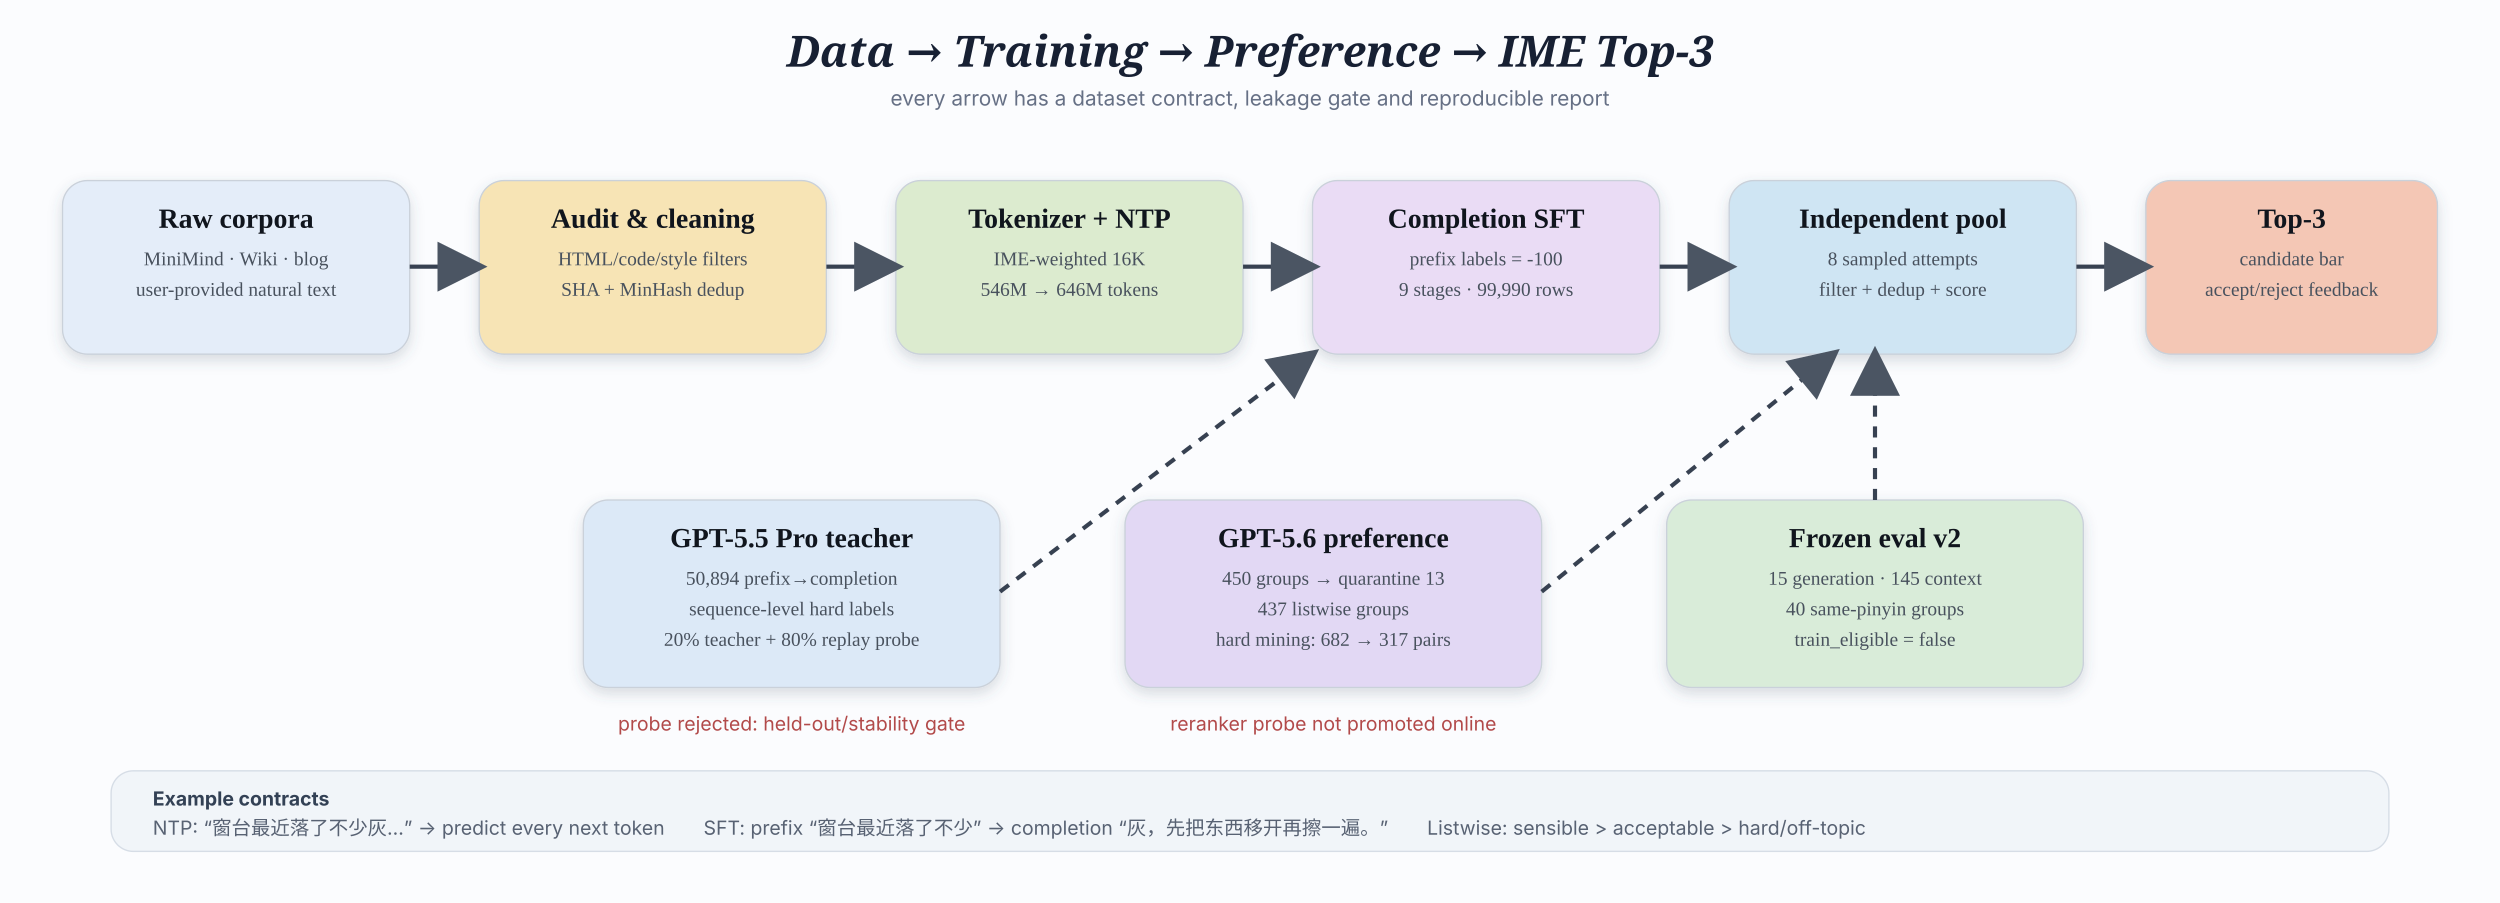
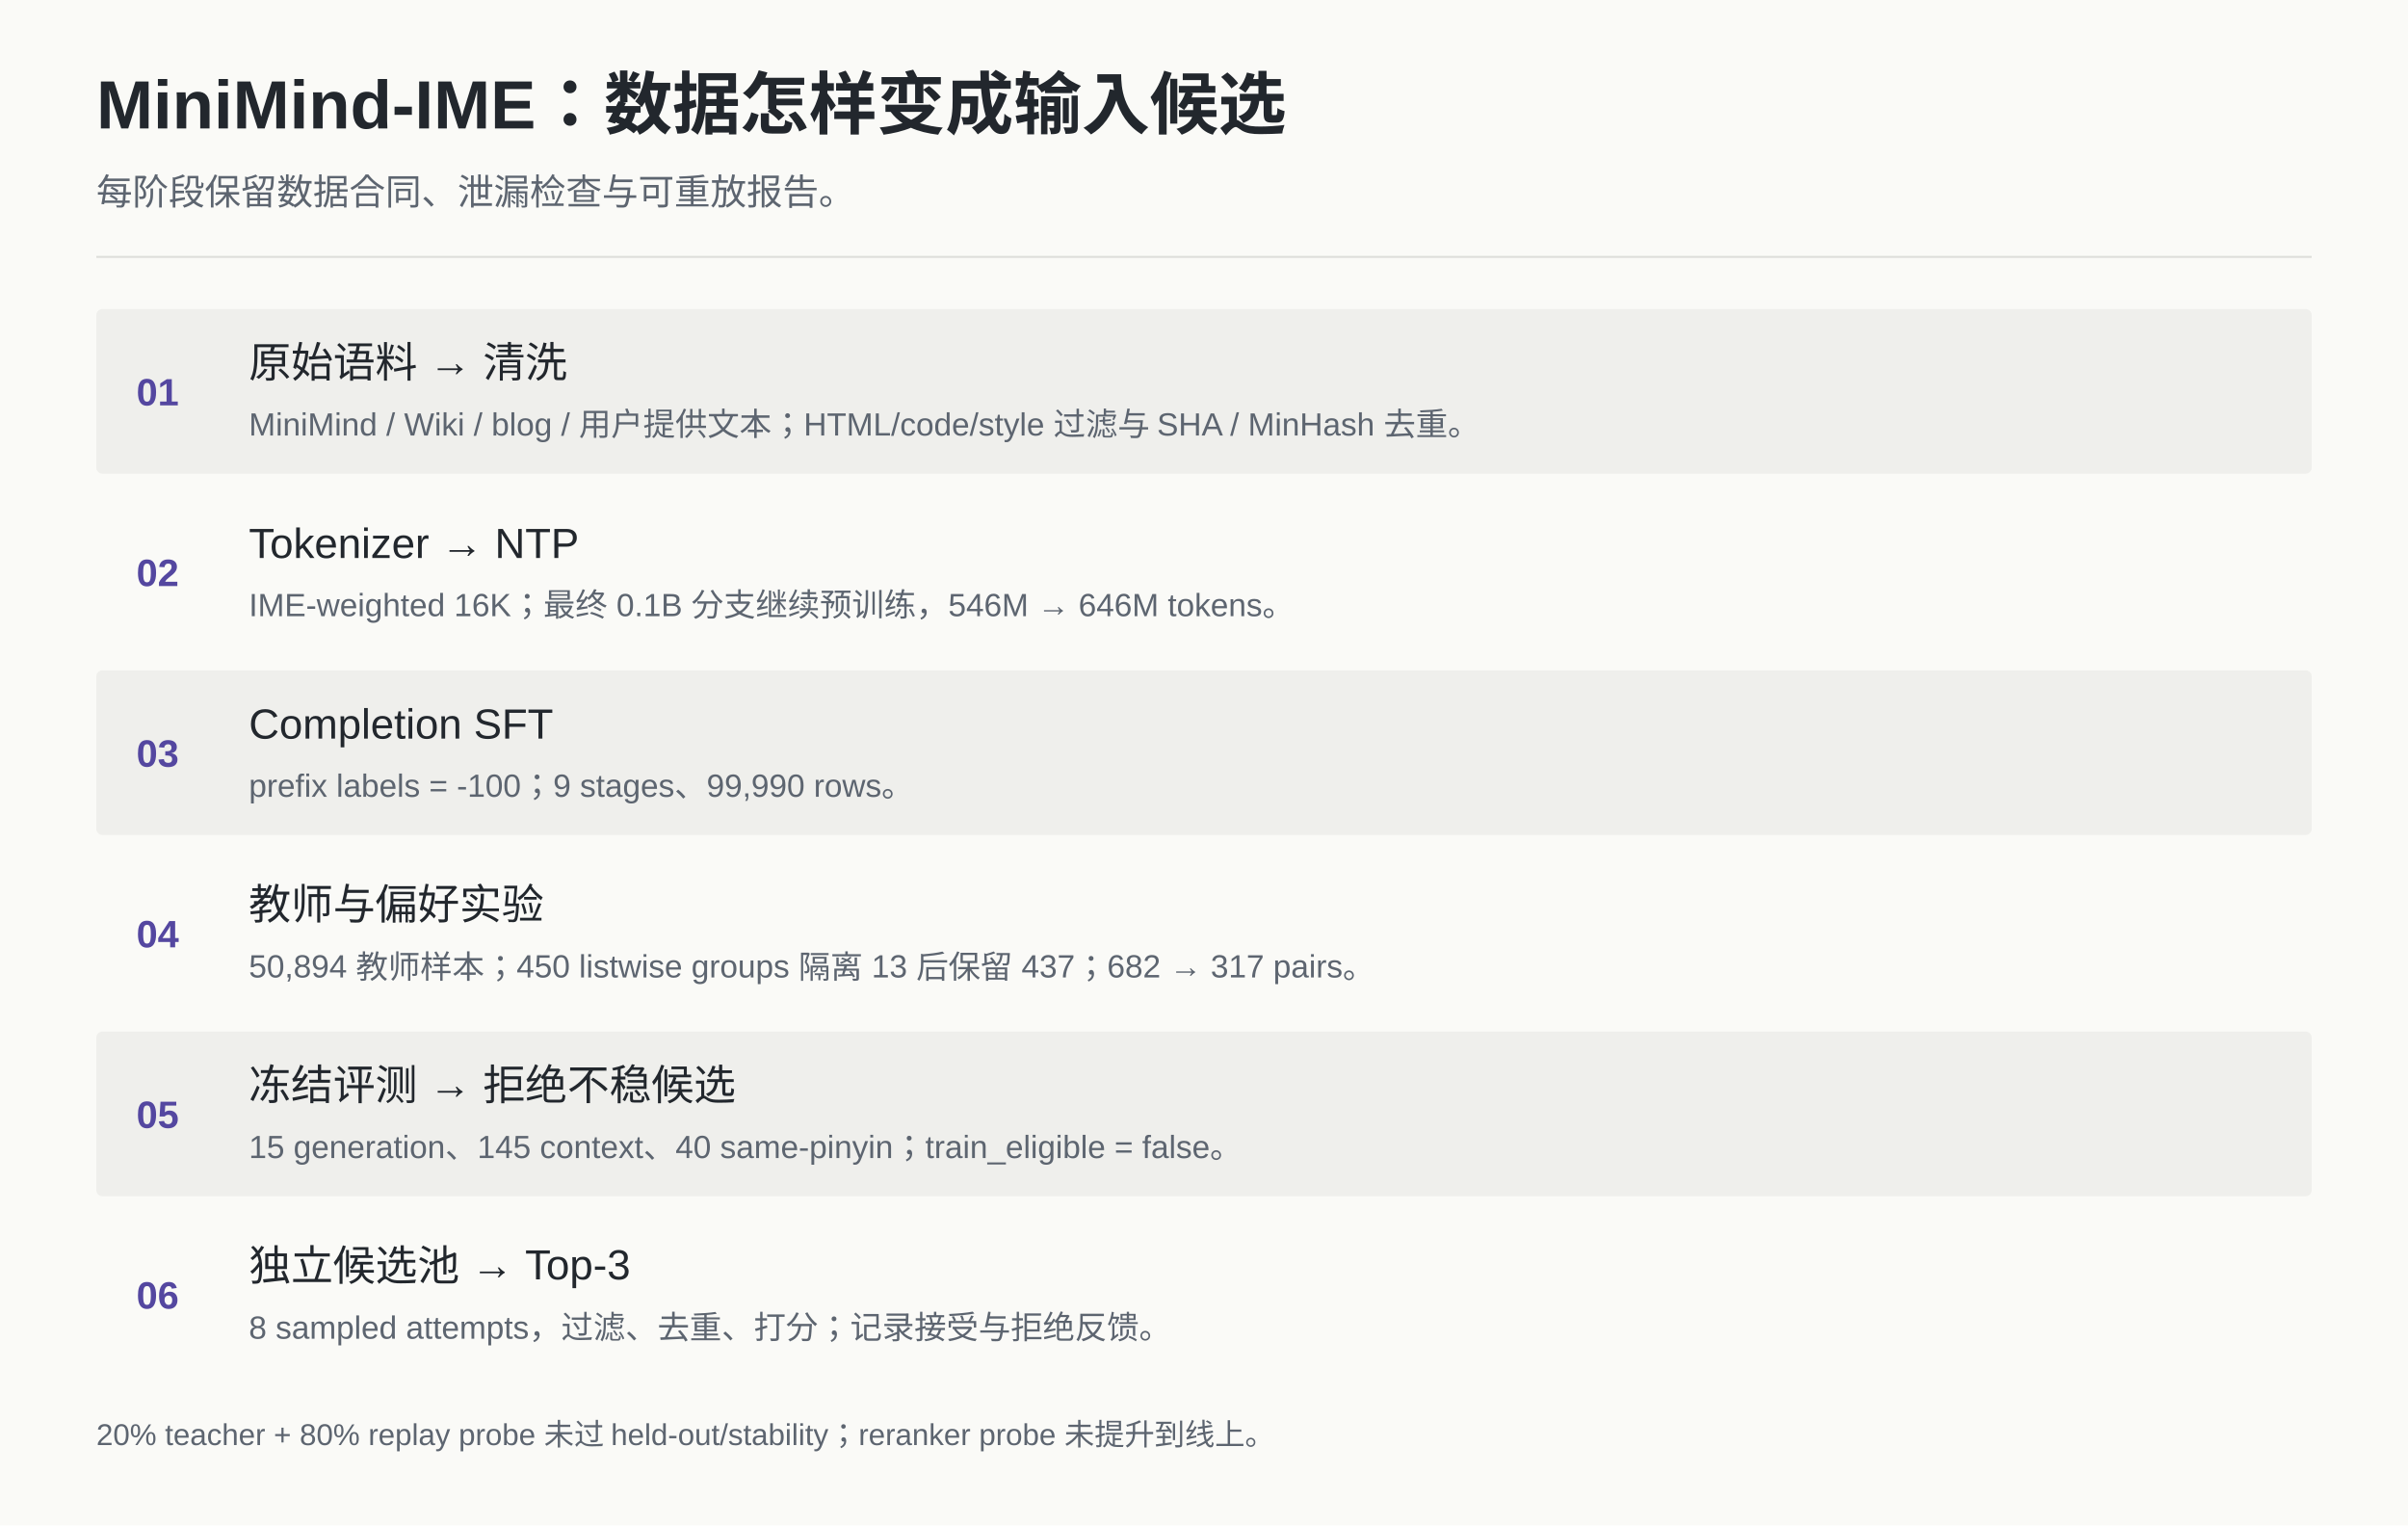
- <svg xmlns="http://www.w3.org/2000/svg" width="1800" height="650" viewBox="0 0 1800 650">
-   <defs>
-     <filter id="shadow" x="-20%" y="-20%" width="140%" height="150%">
-       <feDropShadow dx="0" dy="4" stdDeviation="5" flood-color="#475569" flood-opacity="0.20" />
-     </filter>
-     <marker id="arrow" markerWidth="12" markerHeight="12" refX="10" refY="6" orient="auto">
-       <path d="M0,0 L12,6 L0,12 z" fill="#4b5563" />
-     </marker>
-   </defs>
-   <rect width="1800" height="650" fill="#fbfcfe" />
-   <text x="900" y="48" text-anchor="middle" font-family="Georgia,serif" font-style="italic" font-size="31" font-weight="700" fill="#172033">Data → Training → Preference → IME Top-3</text>
-   <text x="900" y="76" text-anchor="middle" font-family="Inter,Arial" font-size="15" fill="#667085">every arrow has a dataset contract, leakage gate and reproducible report</text>
-   <g filter="url(#shadow)">
-     <rect x="45" y="130" width="250" height="125" rx="18" fill="#e4edf9" stroke="#cad1da" />
-   </g>
-   <text x="170.0" y="164" text-anchor="middle" font-size="20" font-weight="700" fill="#10151d">Raw corpora</text>
-   <text x="170.0" y="191" text-anchor="middle" font-size="14" fill="#48515d">MiniMind · Wiki · blog</text>
-   <text x="170.0" y="213" text-anchor="middle" font-size="14" fill="#48515d">user-provided natural text</text>
-   <g filter="url(#shadow)">
-     <rect x="345" y="130" width="250" height="125" rx="18" fill="#f7e4b5" stroke="#cad1da" />
-   </g>
-   <text x="470.0" y="164" text-anchor="middle" font-size="20" font-weight="700" fill="#10151d">Audit &amp; cleaning</text>
-   <text x="470.0" y="191" text-anchor="middle" font-size="14" fill="#48515d">HTML/code/style filters</text>
-   <text x="470.0" y="213" text-anchor="middle" font-size="14" fill="#48515d">SHA + MinHash dedup</text>
-   <g filter="url(#shadow)">
-     <rect x="645" y="130" width="250" height="125" rx="18" fill="#dcebcf" stroke="#cad1da" />
-   </g>
-   <text x="770.0" y="164" text-anchor="middle" font-size="20" font-weight="700" fill="#10151d">Tokenizer + NTP</text>
-   <text x="770.0" y="191" text-anchor="middle" font-size="14" fill="#48515d">IME-weighted 16K</text>
-   <text x="770.0" y="213" text-anchor="middle" font-size="14" fill="#48515d">546M → 646M tokens</text>
-   <g filter="url(#shadow)">
-     <rect x="945" y="130" width="250" height="125" rx="18" fill="#eadcf5" stroke="#cad1da" />
-   </g>
-   <text x="1070.0" y="164" text-anchor="middle" font-size="20" font-weight="700" fill="#10151d">Completion SFT</text>
-   <text x="1070.0" y="191" text-anchor="middle" font-size="14" fill="#48515d">prefix labels = -100</text>
-   <text x="1070.0" y="213" text-anchor="middle" font-size="14" fill="#48515d">9 stages · 99,990 rows</text>
-   <g filter="url(#shadow)">
-     <rect x="1245" y="130" width="250" height="125" rx="18" fill="#cfe5f3" stroke="#cad1da" />
-   </g>
-   <text x="1370.0" y="164" text-anchor="middle" font-size="20" font-weight="700" fill="#10151d">Independent pool</text>
-   <text x="1370.0" y="191" text-anchor="middle" font-size="14" fill="#48515d">8 sampled attempts</text>
-   <text x="1370.0" y="213" text-anchor="middle" font-size="14" fill="#48515d">filter + dedup + score</text>
-   <g filter="url(#shadow)">
-     <rect x="1545" y="130" width="210" height="125" rx="18" fill="#f4c7b5" stroke="#cad1da" />
-   </g>
-   <text x="1650.0" y="164" text-anchor="middle" font-size="20" font-weight="700" fill="#10151d">Top-3</text>
-   <text x="1650.0" y="191" text-anchor="middle" font-size="14" fill="#48515d">candidate bar</text>
-   <text x="1650.0" y="213" text-anchor="middle" font-size="14" fill="#48515d">accept/reject feedback</text>
-   <path d="M295,192 L345,192" fill="none" stroke="#374151" stroke-width="3" marker-end="url(#arrow)" />
-   <path d="M595,192 L645,192" fill="none" stroke="#374151" stroke-width="3" marker-end="url(#arrow)" />
-   <path d="M895,192 L945,192" fill="none" stroke="#374151" stroke-width="3" marker-end="url(#arrow)" />
-   <path d="M1195,192 L1245,192" fill="none" stroke="#374151" stroke-width="3" marker-end="url(#arrow)" />
-   <path d="M1495,192 L1545,192" fill="none" stroke="#374151" stroke-width="3" marker-end="url(#arrow)" />
-   <g filter="url(#shadow)">
-     <rect x="420" y="360" width="300" height="135" rx="18" fill="#dce9f7" stroke="#cad1da" />
-   </g>
-   <text x="570.0" y="394" text-anchor="middle" font-size="20" font-weight="700" fill="#10151d">GPT-5.5 Pro teacher</text>
-   <text x="570.0" y="421" text-anchor="middle" font-size="14" fill="#48515d">50,894 prefix→completion</text>
-   <text x="570.0" y="443" text-anchor="middle" font-size="14" fill="#48515d">sequence-level hard labels</text>
-   <text x="570.0" y="465" text-anchor="middle" font-size="14" fill="#48515d">20% teacher + 80% replay probe</text>
-   <g filter="url(#shadow)">
-     <rect x="810" y="360" width="300" height="135" rx="18" fill="#e2d8f4" stroke="#cad1da" />
-   </g>
-   <text x="960.0" y="394" text-anchor="middle" font-size="20" font-weight="700" fill="#10151d">GPT-5.6 preference</text>
-   <text x="960.0" y="421" text-anchor="middle" font-size="14" fill="#48515d">450 groups → quarantine 13</text>
-   <text x="960.0" y="443" text-anchor="middle" font-size="14" fill="#48515d">437 listwise groups</text>
-   <text x="960.0" y="465" text-anchor="middle" font-size="14" fill="#48515d">hard mining: 682 → 317 pairs</text>
-   <g filter="url(#shadow)">
-     <rect x="1200" y="360" width="300" height="135" rx="18" fill="#d9ecd9" stroke="#cad1da" />
-   </g>
-   <text x="1350.0" y="394" text-anchor="middle" font-size="20" font-weight="700" fill="#10151d">Frozen eval v2</text>
-   <text x="1350.0" y="421" text-anchor="middle" font-size="14" fill="#48515d">15 generation · 145 context</text>
-   <text x="1350.0" y="443" text-anchor="middle" font-size="14" fill="#48515d">40 same-pinyin groups</text>
-   <text x="1350.0" y="465" text-anchor="middle" font-size="14" fill="#48515d">train_eligible = false</text>
-   <path d="M720,426 L945,255" fill="none" stroke="#374151" stroke-width="3" marker-end="url(#arrow)" stroke-dasharray="8 7" />
-   <path d="M1110,426 L1320,255" fill="none" stroke="#374151" stroke-width="3" marker-end="url(#arrow)" stroke-dasharray="8 7" />
-   <path d="M1350,360 L1350,255" fill="none" stroke="#374151" stroke-width="3" marker-end="url(#arrow)" stroke-dasharray="8 7" />
-   <text x="570" y="526" text-anchor="middle" font-family="Inter,Arial" font-size="14" fill="#b24a4a">probe rejected: held-out/stability gate</text>
-   <text x="960" y="526" text-anchor="middle" font-family="Inter,Arial" font-size="14" fill="#b24a4a">reranker probe not promoted online</text>
-   <rect x="80" y="555" width="1640" height="58" rx="16" fill="#f1f5f9" stroke="#d6dde6" />
-   <text x="110" y="580" font-family="Inter,Arial" font-size="14" font-weight="700" fill="#334155">Example contracts</text>
-   <text x="110" y="601" font-family="Inter,Arial" font-size="14" fill="#586273">NTP: “窗台最近落了不少灰…” → predict every next token　　SFT: prefix “窗台最近落了不少” → completion “灰，先把东西移开再擦一遍。”　　Listwise: sensible &gt; acceptable &gt; hard/off-topic</text>
+ <svg xmlns="http://www.w3.org/2000/svg" width="1200" height="760" viewBox="0 0 1200 760" role="img" aria-labelledby="title desc">
+   <style>text{font-family:Arial,'PingFang SC','Microsoft YaHei',sans-serif}.title{font-size:34px;font-weight:600;fill:#22272d}.sub{font-size:18px;fill:#5d6570}.body{font-size:21px;fill:#22272d}.label{font-size:16px;fill:#5d6570}.accent{font-size:19px;fill:#5447a0;font-weight:600}.small{font-size:15px;fill:#5d6570}</style>
+   <rect width="1200" height="760" fill="#fafaf7" />
+   <text x="48" y="64" class="title">MiniMind-IME：数据怎样变成输入候选</text>
+   <text x="48" y="102" class="sub">每阶段保留数据合同、泄漏检查与可重放报告。</text>
+   <path d="M48 128 H1152" stroke="#dddeda" />
+   <rect x="48" y="154" width="1104" height="82" rx="3" fill="#efefec" />
+   <text x="68" y="202" class="accent">01</text>
+   <text x="124" y="188" class="body">原始语料 → 清洗</text>
+   <text x="124" y="217" class="label">MiniMind / Wiki / blog / 用户提供文本；HTML/code/style 过滤与 SHA / MinHash 去重。</text>
+   <rect x="48" y="244" width="1104" height="82" rx="3" fill="#fafaf7" />
+   <text x="68" y="292" class="accent">02</text>
+   <text x="124" y="278" class="body">Tokenizer → NTP</text>
+   <text x="124" y="307" class="label">IME-weighted 16K；最终 0.1B 分支继续预训练，546M → 646M tokens。</text>
+   <rect x="48" y="334" width="1104" height="82" rx="3" fill="#efefec" />
+   <text x="68" y="382" class="accent">03</text>
+   <text x="124" y="368" class="body">Completion SFT</text>
+   <text x="124" y="397" class="label">prefix labels = -100；9 stages、99,990 rows。</text>
+   <rect x="48" y="424" width="1104" height="82" rx="3" fill="#fafaf7" />
+   <text x="68" y="472" class="accent">04</text>
+   <text x="124" y="458" class="body">教师与偏好实验</text>
+   <text x="124" y="487" class="label">50,894 教师样本；450 listwise groups 隔离 13 后保留 437；682 → 317 pairs。</text>
+   <rect x="48" y="514" width="1104" height="82" rx="3" fill="#efefec" />
+   <text x="68" y="562" class="accent">05</text>
+   <text x="124" y="548" class="body">冻结评测 → 拒绝不稳候选</text>
+   <text x="124" y="577" class="label">15 generation、145 context、40 same-pinyin；train_eligible = false。</text>
+   <rect x="48" y="604" width="1104" height="82" rx="3" fill="#fafaf7" />
+   <text x="68" y="652" class="accent">06</text>
+   <text x="124" y="638" class="body">独立候选池 → Top-3</text>
+   <text x="124" y="667" class="label">8 sampled attempts，过滤、去重、打分；记录接受与拒绝反馈。</text>
+   <text x="48" y="720" class="small">20% teacher + 80% replay probe 未过 held-out/stability；reranker probe 未提升到线上。</text>
</svg>
